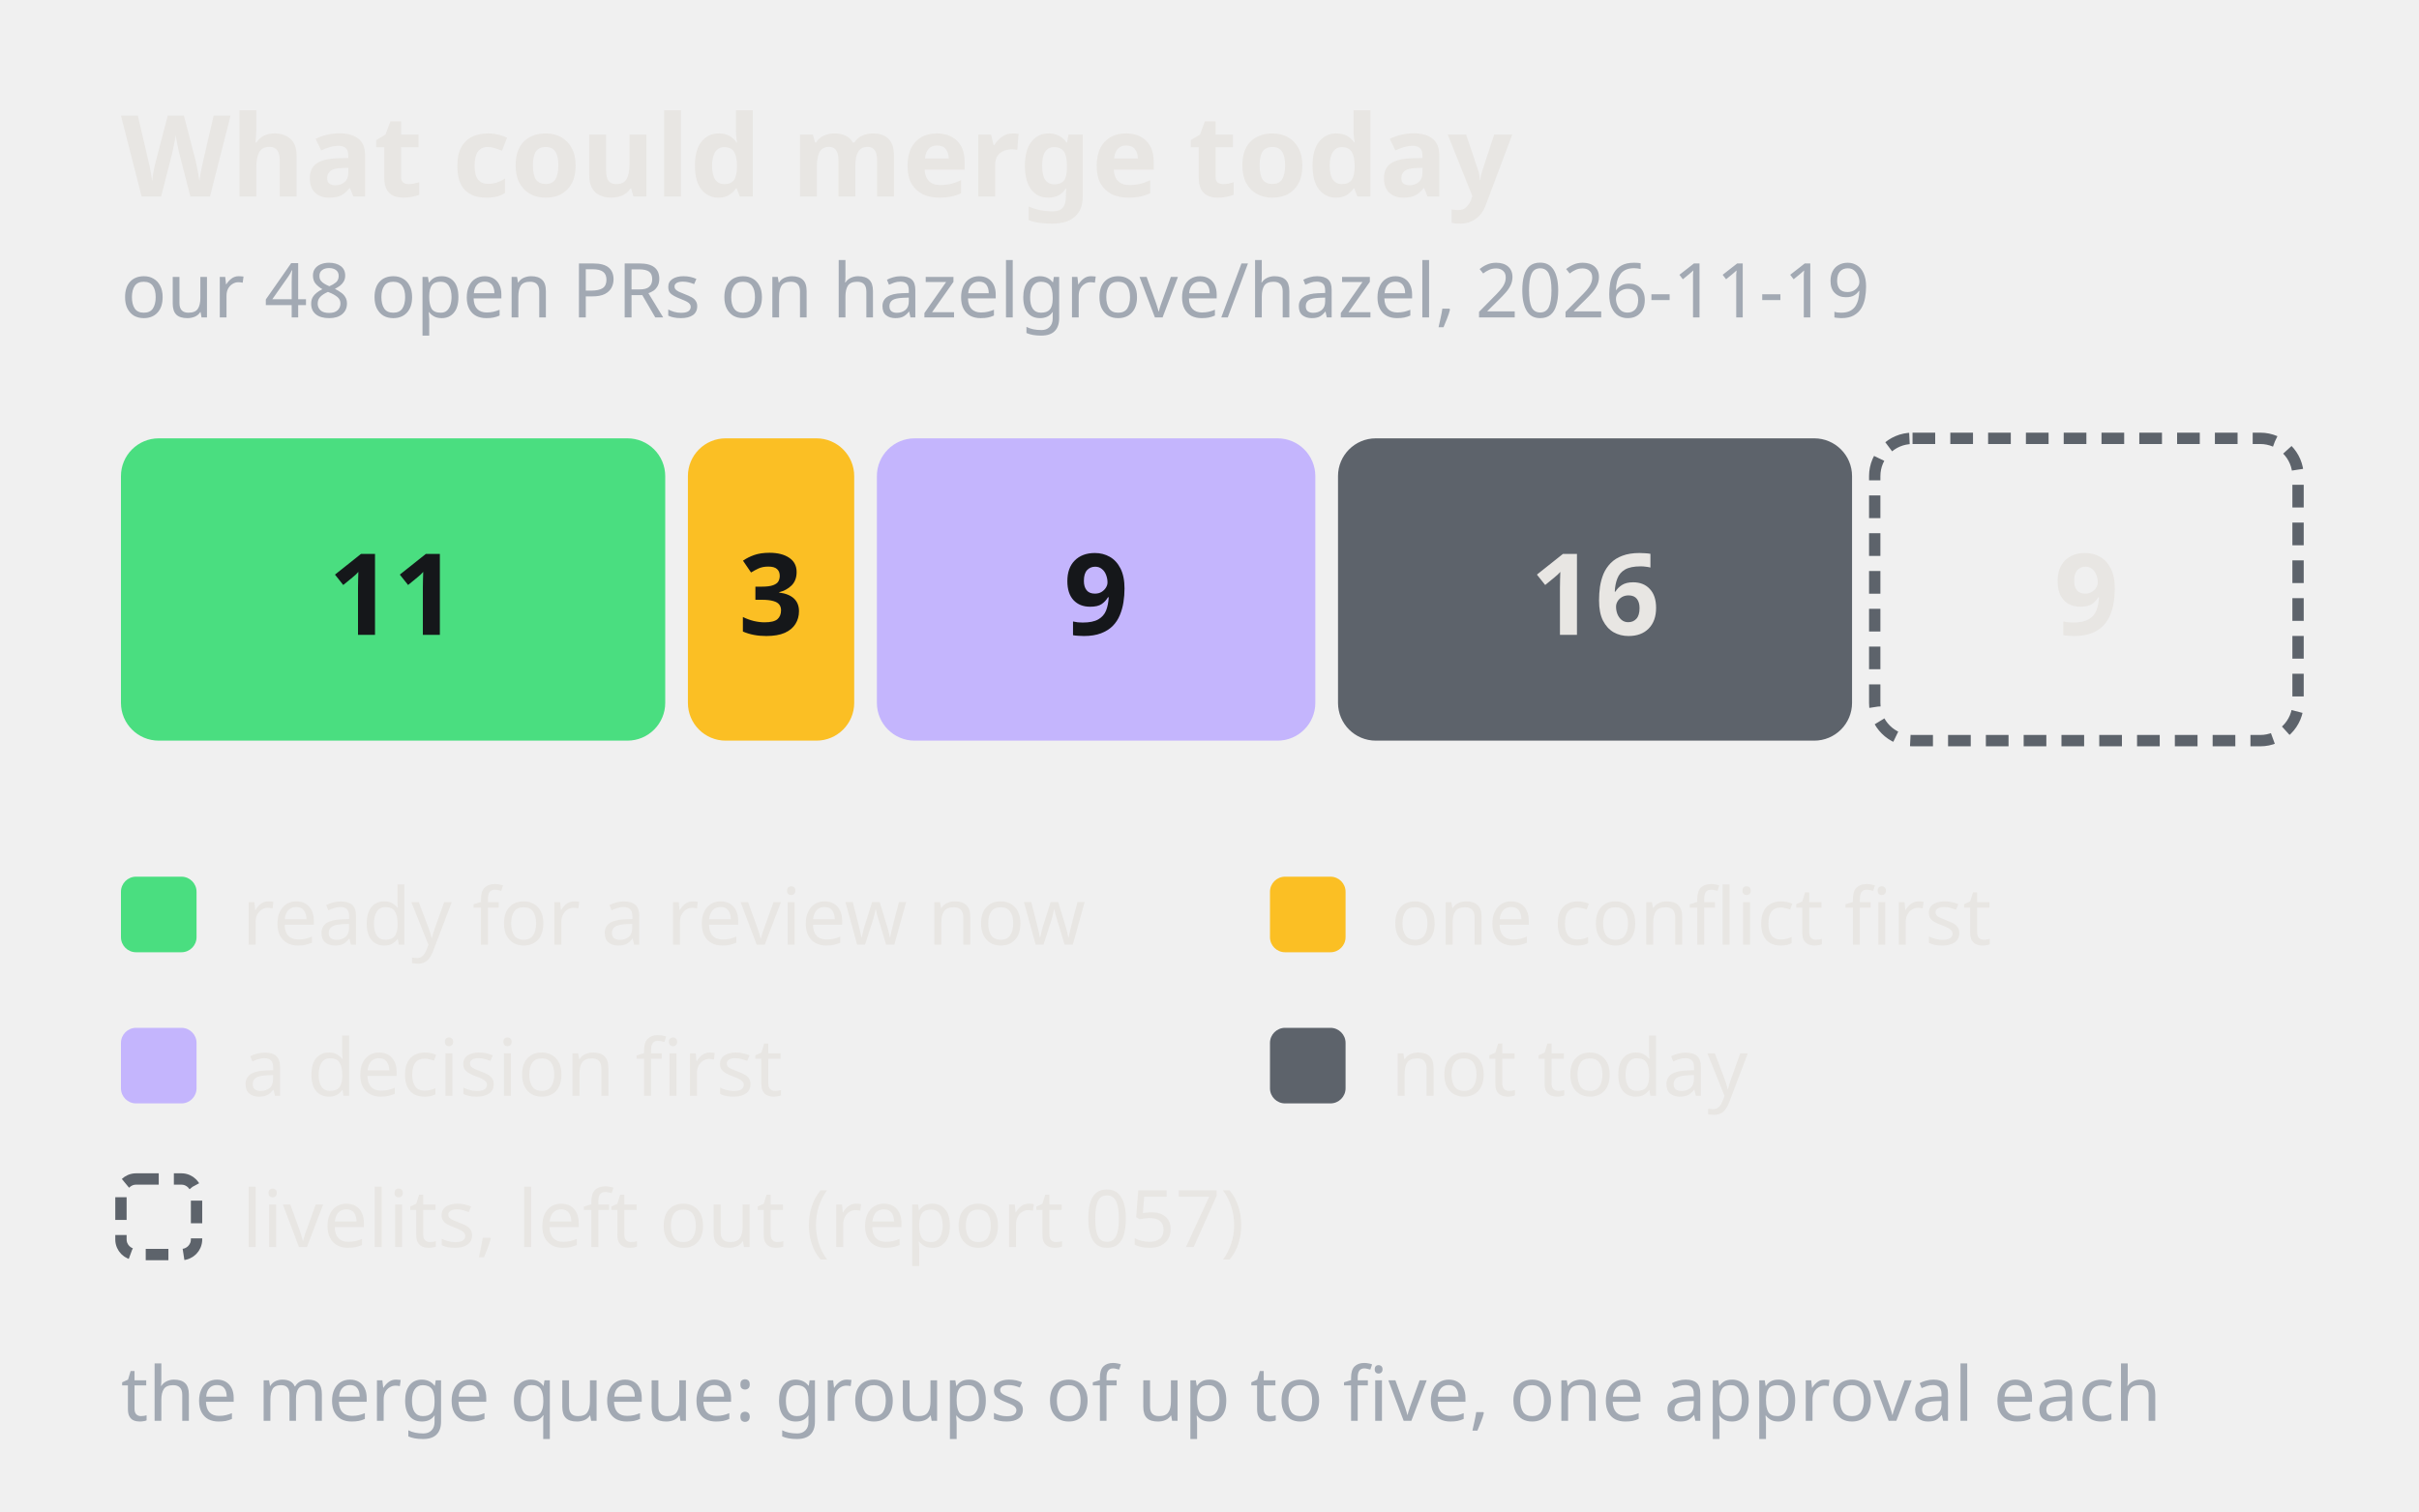
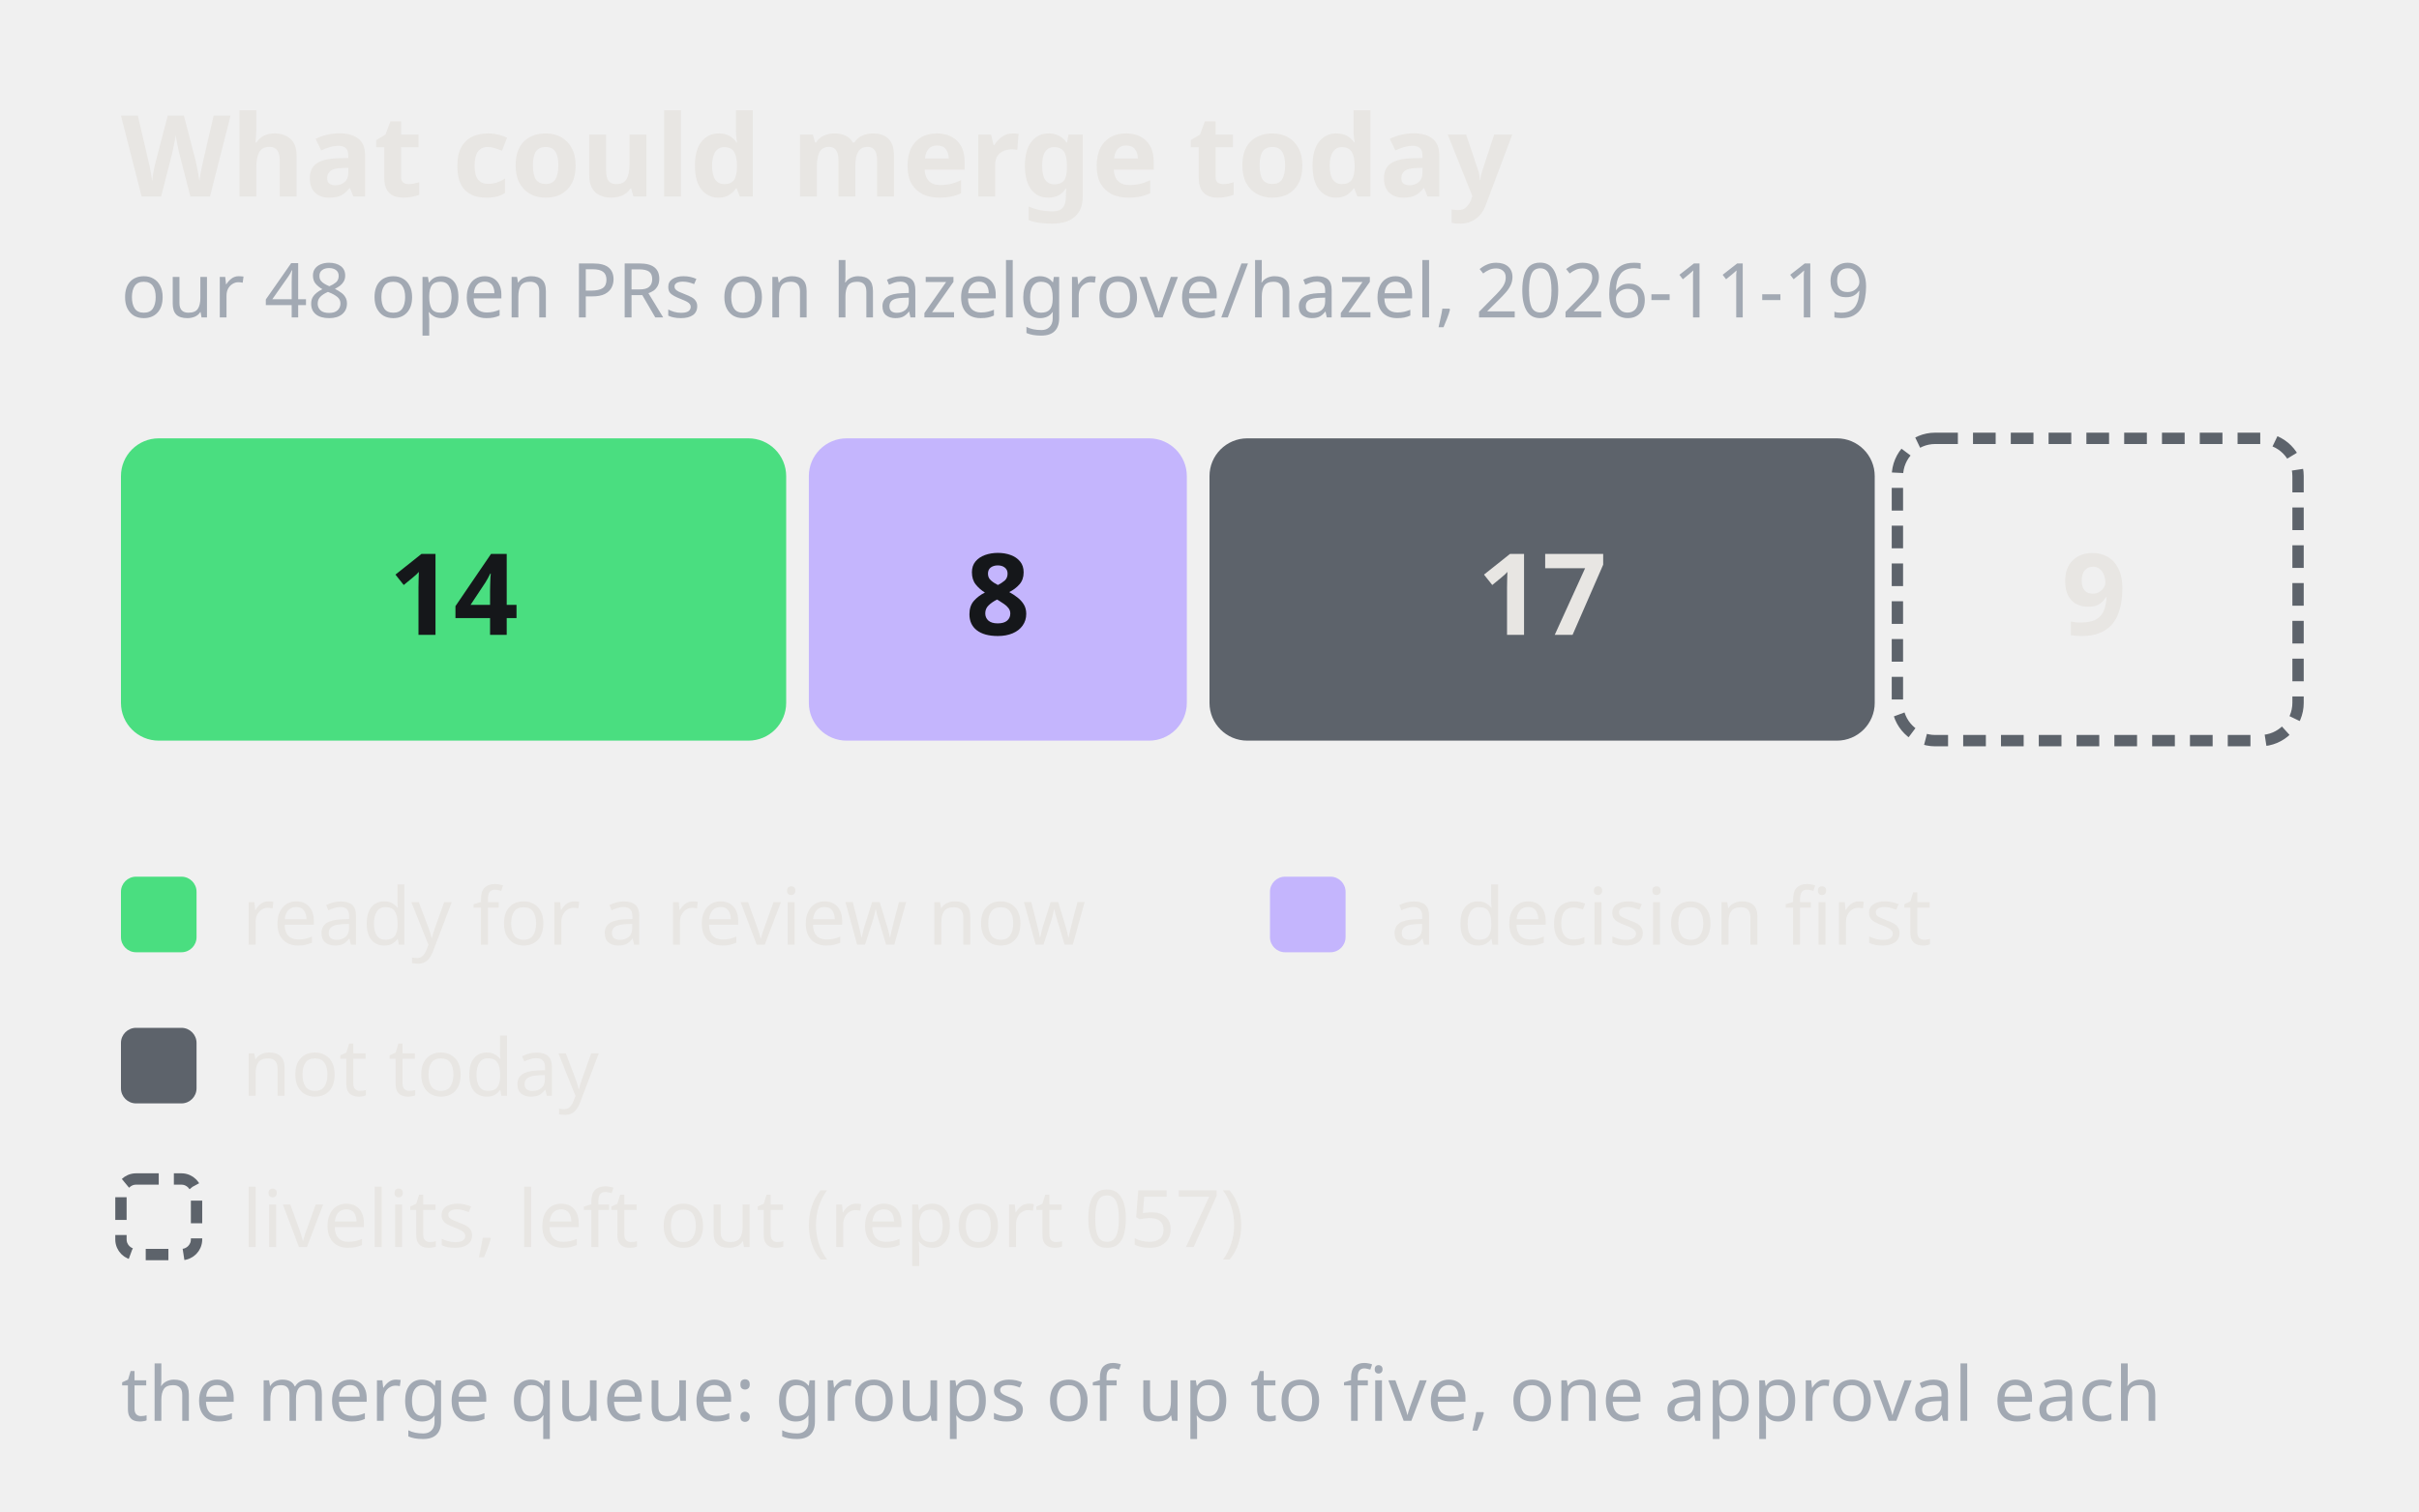
<svg xmlns="http://www.w3.org/2000/svg" viewBox="0 0 320 200" width="320" height="200">
  <style>.h{fill:#1f2328;font:700 15px system-ui,sans-serif}.m{fill:#5b6470;font:10px system-ui,sans-serif}.n{fill:#ffffff;font:700 15px system-ui,sans-serif}.nd{fill:#1f2328;font:700 15px system-ui,sans-serif}.k{fill:#1f2328;font:10.5px system-ui,sans-serif}.g{fill:#15803d}.w{fill:#b45309}.a{fill:#6d28d9}.l{fill:#d6d1c6}.o{fill:none;stroke:#d6d1c6;stroke-width:1.5;stroke-dasharray:3 2}
.h{fill:#e8e6e3}.m{fill:#a2a9b3}.n{fill:#15171a}.nd{fill:#e8e6e3}.k{fill:#e8e6e3}.g{fill:#4ade80}.w{fill:#fbbf24}.a{fill:#c4b5fd}.l{fill:#5d636b}.o{stroke:#5d636b}
</style>
  <text class="h" x="16" y="26">What could merge today</text>
  <text class="m" x="16" y="42">our 48 open PRs on hazelgrove/hazel, 2026-11-19</text>
-   <rect class="g" x="16" y="58" width="72" height="40" rx="5" />
-   <text class="n" x="52" y="84" text-anchor="middle">11</text>
-   <rect class="w" x="91" y="58" width="22" height="40" rx="5" />
-   <text class="n" x="102" y="84" text-anchor="middle">3</text>
-   <rect class="a" x="116" y="58" width="58" height="40" rx="5" />
-   <text class="n" x="145" y="84" text-anchor="middle">9</text>
-   <rect class="l" x="177" y="58" width="68" height="40" rx="5" />
-   <text class="nd" x="211" y="84" text-anchor="middle">16</text>
-   <rect class="o" x="248" y="58" width="56" height="40" rx="5" />
-   <text class="nd" x="276" y="84" text-anchor="middle">9</text>
+   <rect class="g" x="16" y="58" width="88" height="40" rx="5" />
+   <text class="n" x="60" y="84" text-anchor="middle">14</text>
+   <rect class="a" x="107" y="58" width="50" height="40" rx="5" />
+   <text class="n" x="132" y="84" text-anchor="middle">8</text>
+   <rect class="l" x="160" y="58" width="88" height="40" rx="5" />
+   <text class="nd" x="204" y="84" text-anchor="middle">17</text>
+   <rect class="o" x="251" y="58" width="53" height="40" rx="5" />
+   <text class="nd" x="277" y="84" text-anchor="middle">9</text>
  <rect class="g" x="16" y="116" width="10" height="10" rx="2" />
  <text class="k" x="32" y="125">ready for a review now</text>
-   <rect class="w" x="168" y="116" width="10" height="10" rx="2" />
-   <text class="k" x="184" y="125">one conflict first</text>
-   <rect class="a" x="16" y="136" width="10" height="10" rx="2" />
-   <text class="k" x="32" y="145">a decision first</text>
-   <rect class="l" x="168" y="136" width="10" height="10" rx="2" />
-   <text class="k" x="184" y="145">not today</text>
+   <rect class="a" x="168" y="116" width="10" height="10" rx="2" />
+   <text class="k" x="184" y="125">a decision first</text>
+   <rect class="l" x="16" y="136" width="10" height="10" rx="2" />
+   <text class="k" x="32" y="145">not today</text>
  <rect class="o" x="16" y="156" width="10" height="10" rx="2" />
  <text class="k" x="32" y="165">livelits, left out (report 057)</text>
  <text class="m" x="16" y="188">the merge queue: groups of up to five, one approval each</text>
</svg>
